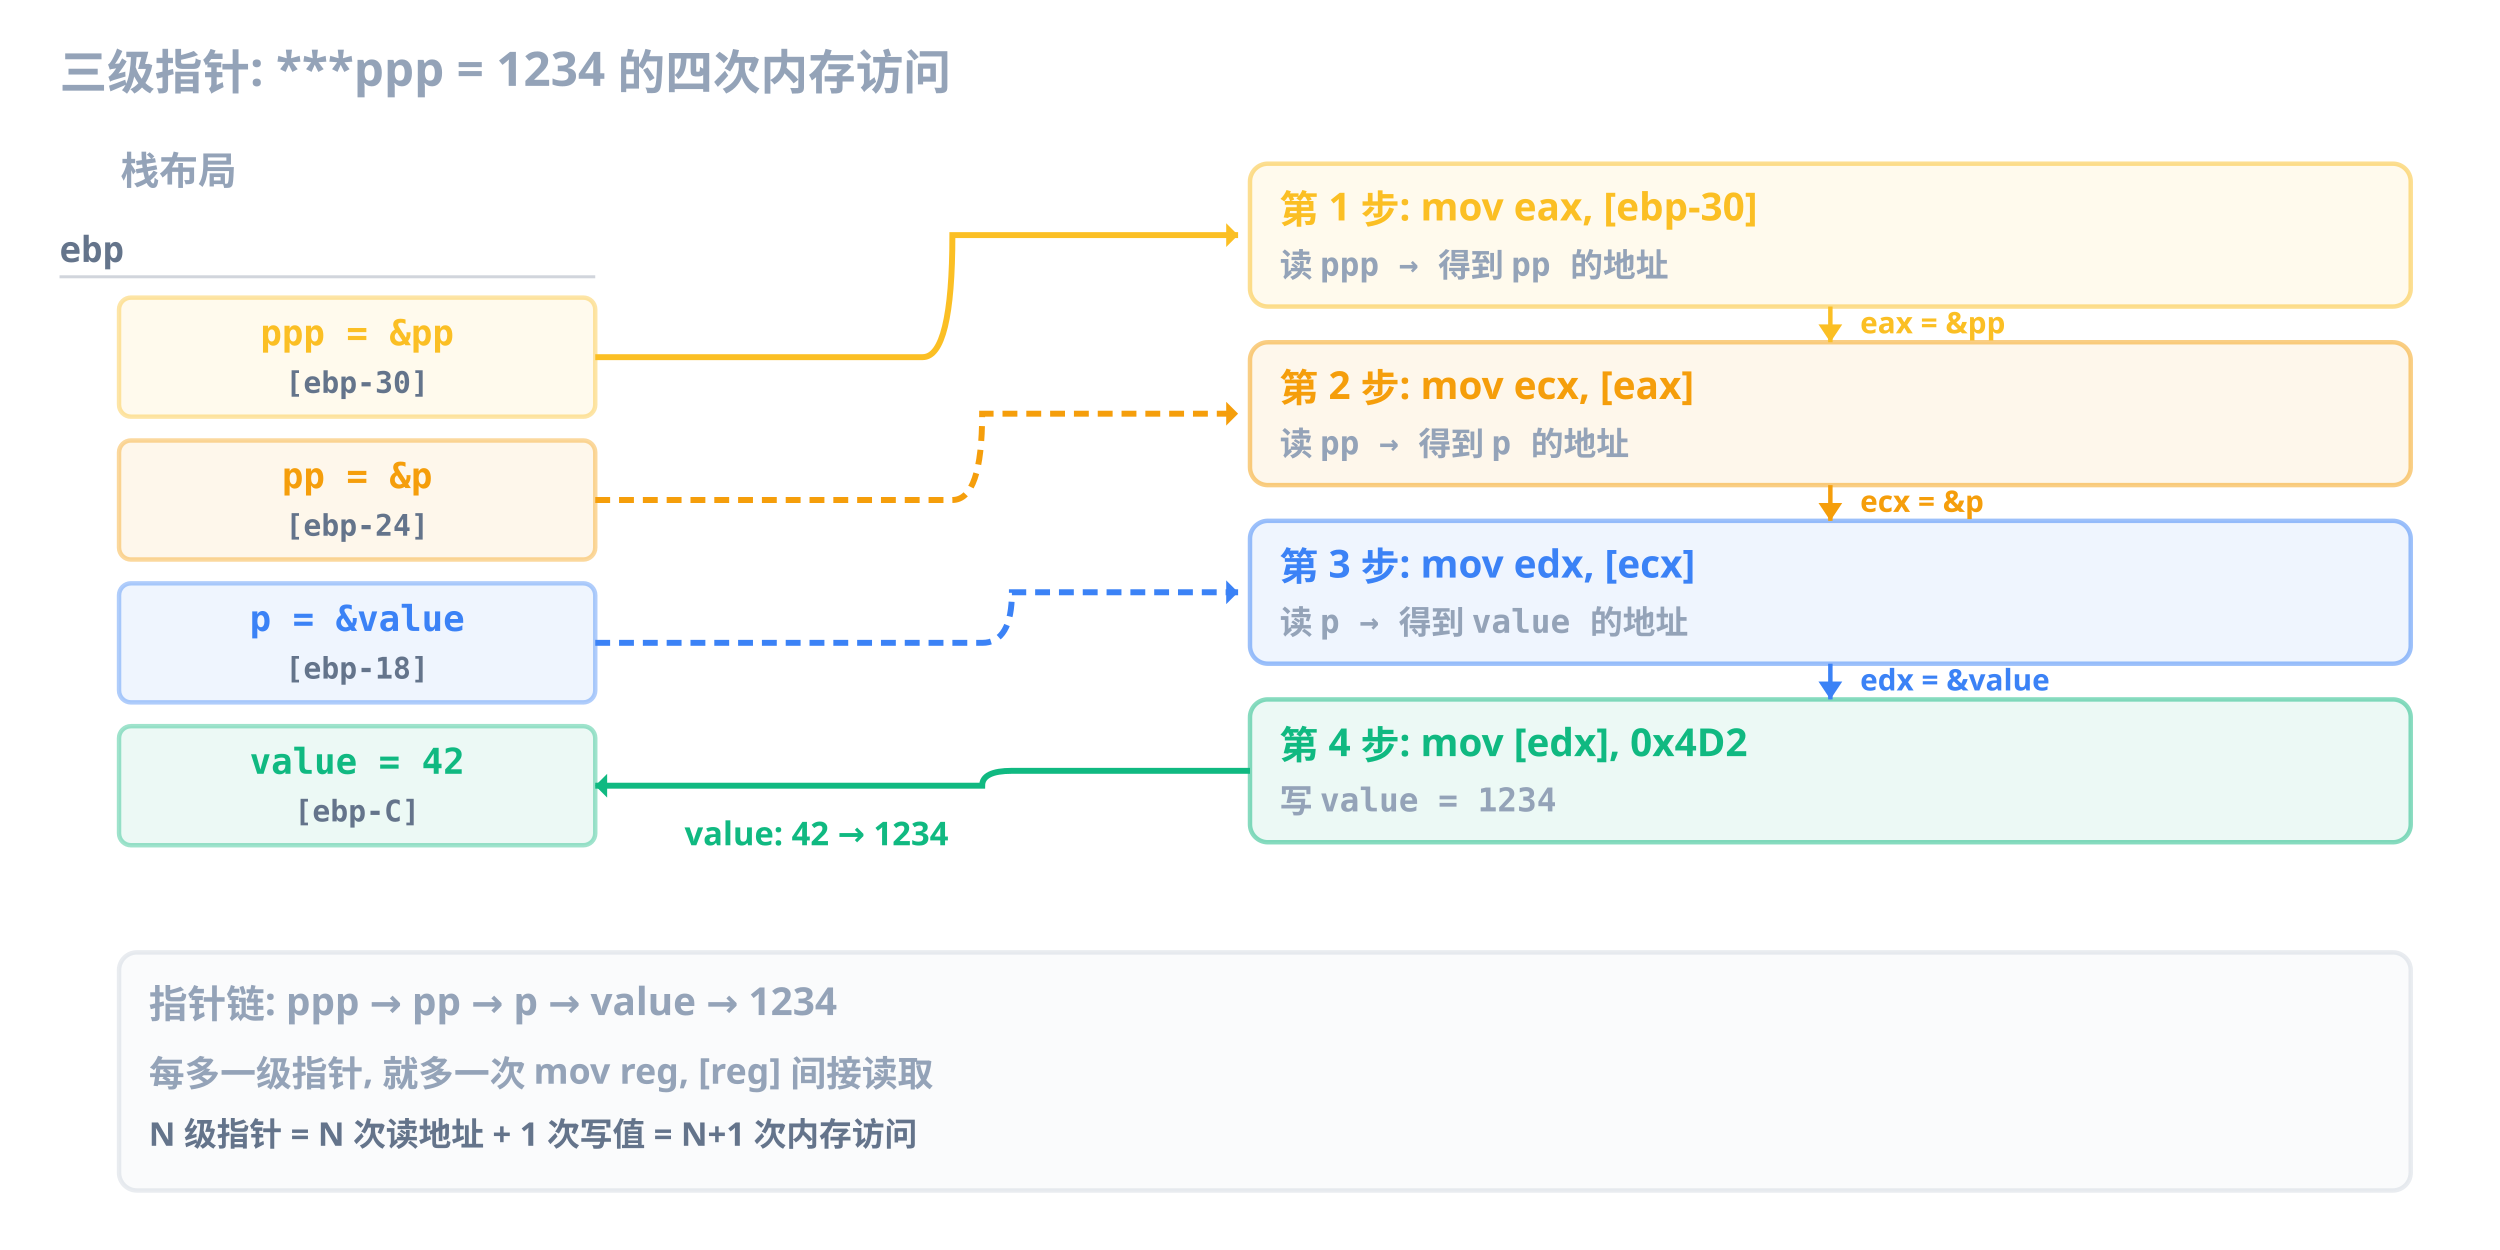
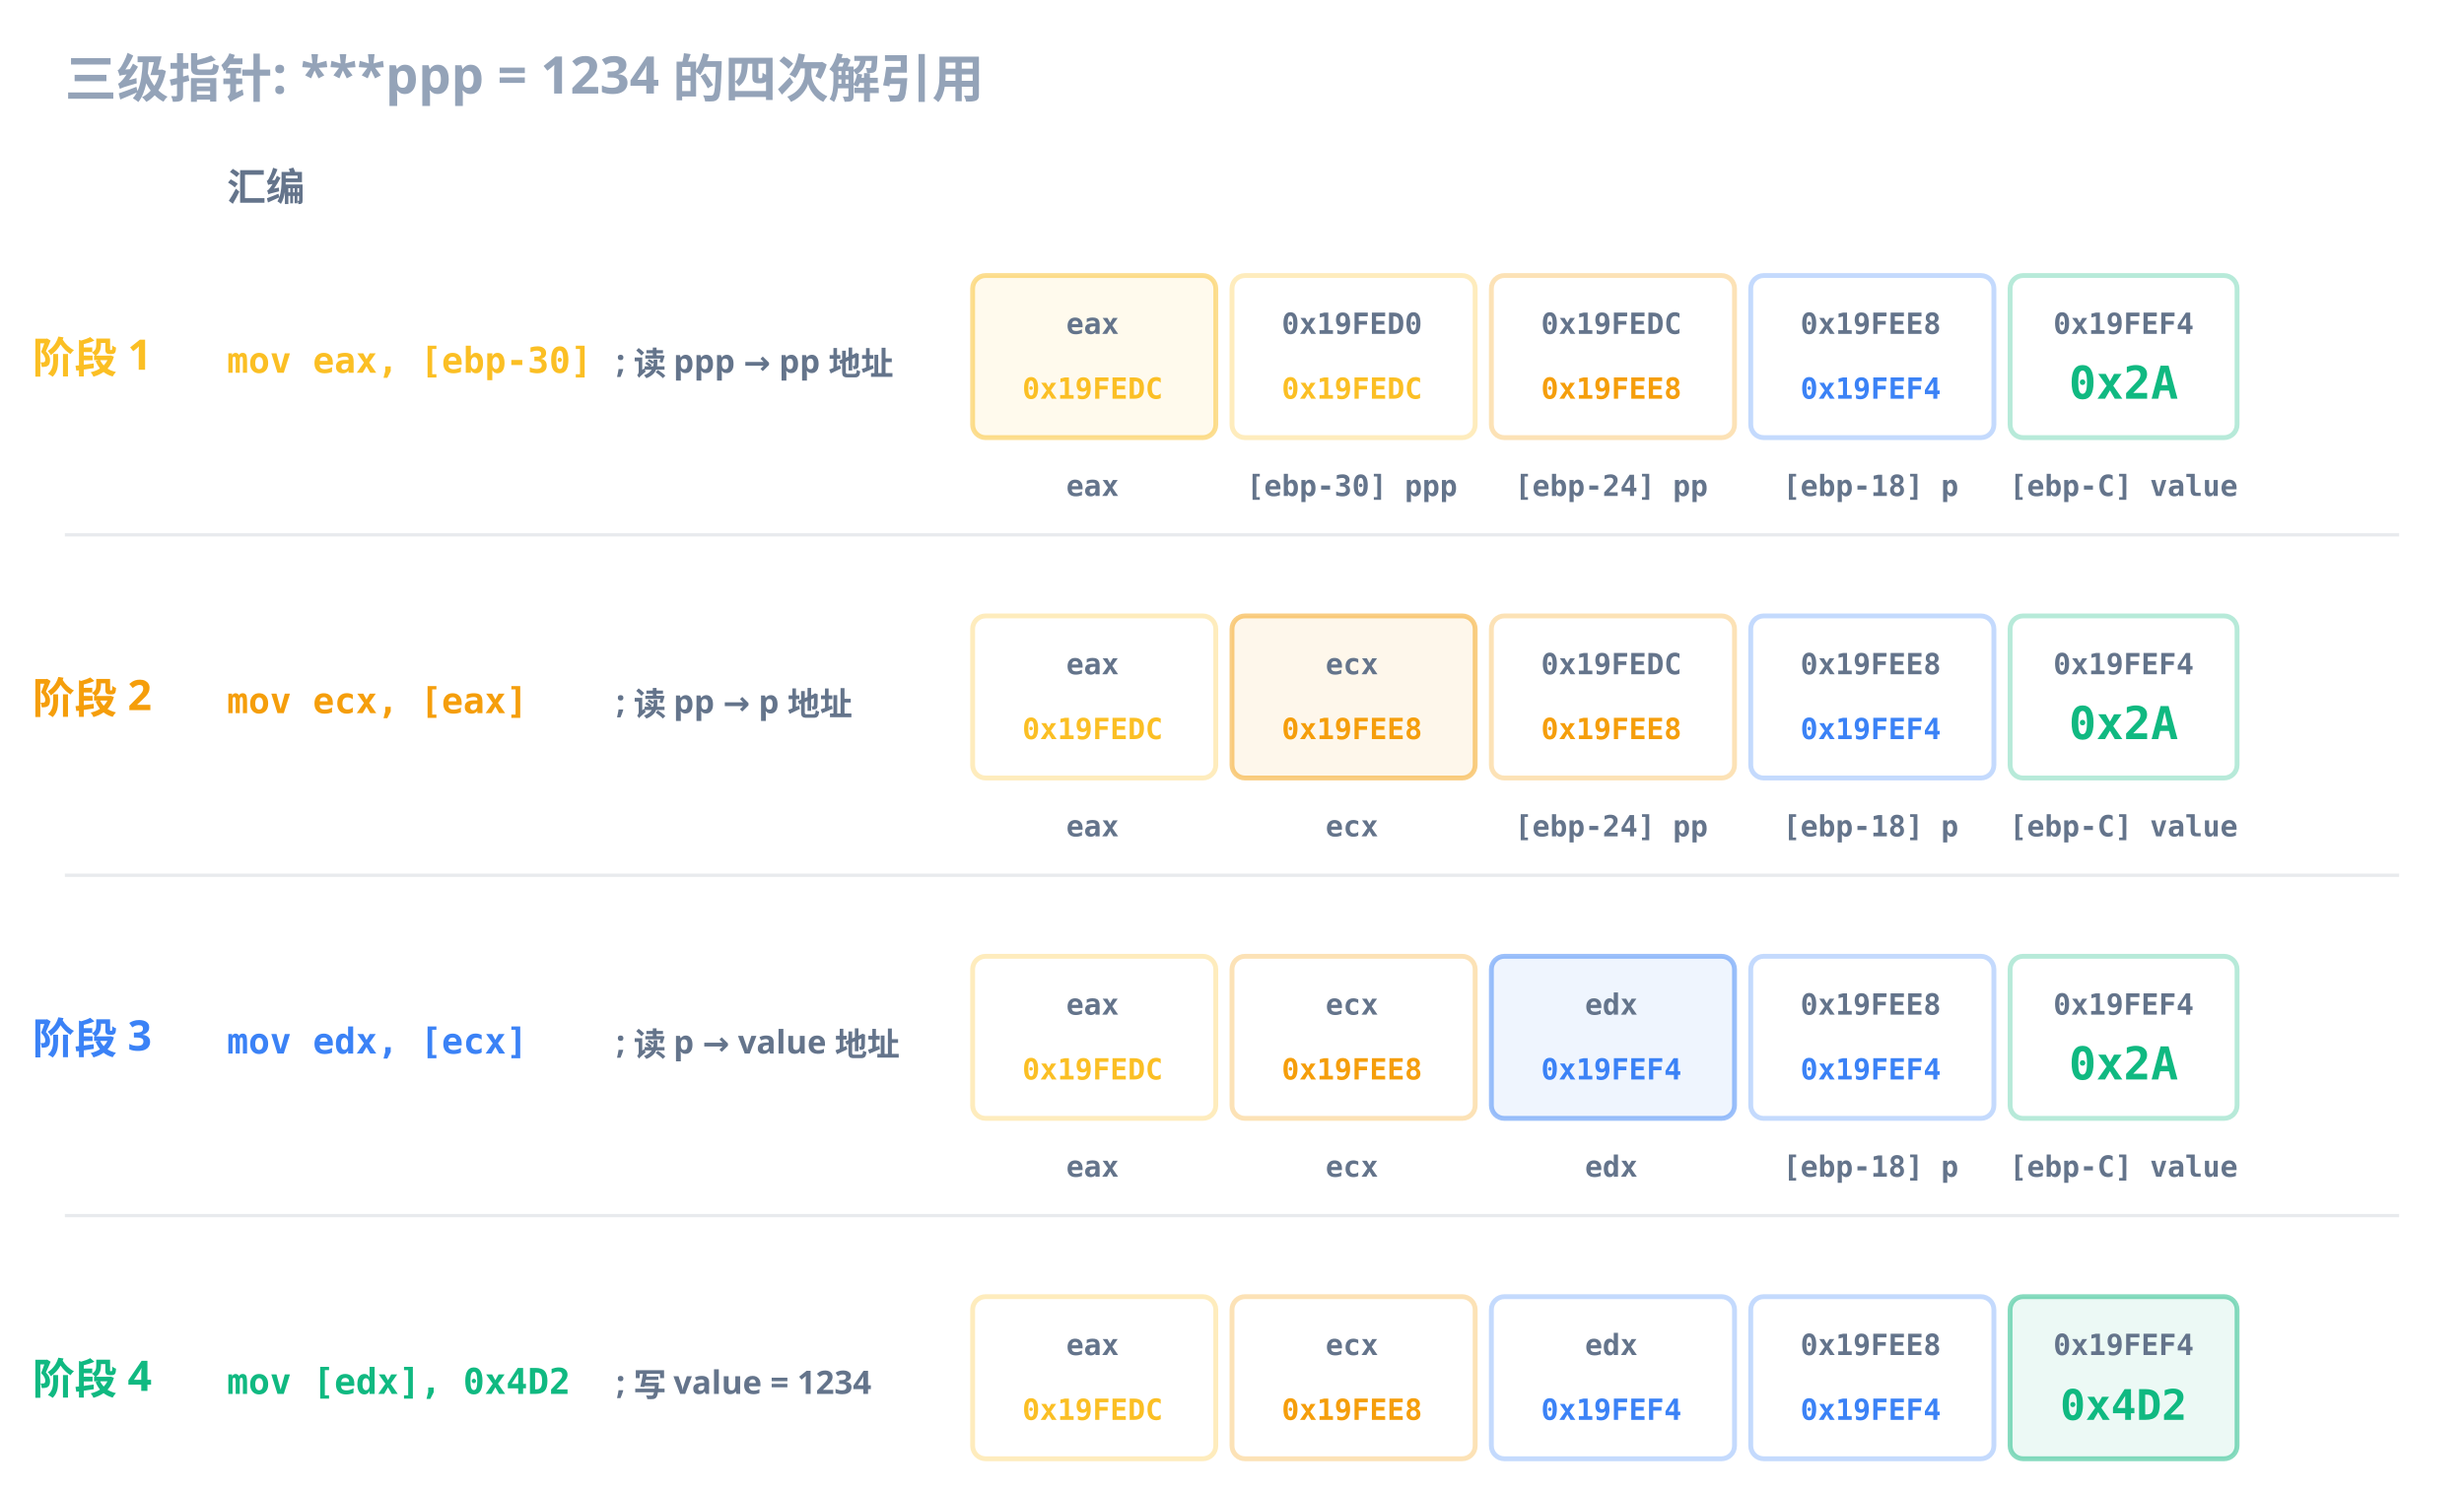
- <svg xmlns="http://www.w3.org/2000/svg" viewBox="0 0 840 420" width="100%" height="100%" font-family="'Noto Sans SC','Microsoft YaHei','PingFang SC','Hiragino Sans GB',sans-serif" font-size="14">
-   <text x="20" y="30" font-size="16" font-weight="bold" fill="#94a3b8">三级指针: ***ppp = 1234 的四次内存访问</text>
-   <text x="60" y="62" font-size="13" font-weight="bold" text-anchor="middle" fill="#94a3b8">栈布局</text>
-   <text x="20" y="88" font-family="monospace" font-size="12" font-weight="bold" fill="#64748b">ebp</text>
-   <line x1="20" y1="93" x2="200" y2="93" stroke="#64748b" stroke-opacity="0.3" stroke-width="1" />
-   <g transform="translate(40, 100)">
-     <rect x="0" y="0" width="160" height="40" rx="4" fill="#fbbf24" fill-opacity="0.08" stroke="#fbbf24" stroke-opacity="0.4" stroke-width="1.5" />
-     <text x="80" y="16" font-family="monospace" font-size="12" font-weight="bold" text-anchor="middle" fill="#fbbf24">ppp = &amp;pp</text>
-     <text x="80" y="32" font-family="monospace" font-size="10" font-weight="bold" text-anchor="middle" fill="#64748b">[ebp-30]</text>
+ <svg xmlns="http://www.w3.org/2000/svg" viewBox="0 0 760 460" width="100%" height="100%" font-family="'Noto Sans SC','Microsoft YaHei','PingFang SC','Hiragino Sans GB',sans-serif" font-size="14">
+   <text x="20" y="30" font-size="16" font-weight="bold" fill="#94a3b8">三级指针: ***ppp = 1234 的四次解引用</text>
+   <text x="70" y="62" font-size="12" font-weight="bold" fill="#64748b">汇编</text>
+   <g transform="translate(0, 75)">
+     <text x="10" y="40" font-size="13" font-weight="bold" fill="#fbbf24">阶段 1</text>
+     <text x="70" y="40" font-family="monospace" font-size="11" font-weight="bold" fill="#fbbf24">mov eax, [ebp-30]</text>
+     <text x="190" y="40" font-size="10" font-weight="bold" fill="#64748b">; 读 ppp → pp 地址</text>
+     <rect x="300" y="10" width="75" height="50" rx="4" fill="#fbbf24" fill-opacity="0.08" stroke="#fbbf24" stroke-opacity="0.5" stroke-width="1.5" />
+     <text x="337" y="28" font-family="monospace" font-size="9" font-weight="bold" text-anchor="middle" fill="#64748b">eax</text>
+     <text x="337" y="48" font-family="monospace" font-size="9" font-weight="bold" text-anchor="middle" fill="#fbbf24">0x19FEDC</text>
+     <rect x="380" y="10" width="75" height="50" rx="4" fill="none" stroke="#fbbf24" stroke-opacity="0.3" stroke-width="1.5" />
+     <text x="417" y="28" font-family="monospace" font-size="9" font-weight="bold" text-anchor="middle" fill="#64748b">0x19FED0</text>
+     <text x="417" y="48" font-family="monospace" font-size="9" font-weight="bold" text-anchor="middle" fill="#fbbf24">0x19FEDC</text>
+     <rect x="460" y="10" width="75" height="50" rx="4" fill="none" stroke="#f59e0b" stroke-opacity="0.3" stroke-width="1.5" />
+     <text x="497" y="28" font-family="monospace" font-size="9" font-weight="bold" text-anchor="middle" fill="#64748b">0x19FEDC</text>
+     <text x="497" y="48" font-family="monospace" font-size="9" font-weight="bold" text-anchor="middle" fill="#f59e0b">0x19FEE8</text>
+     <rect x="540" y="10" width="75" height="50" rx="4" fill="none" stroke="#3b82f6" stroke-opacity="0.3" stroke-width="1.5" />
+     <text x="577" y="28" font-family="monospace" font-size="9" font-weight="bold" text-anchor="middle" fill="#64748b">0x19FEE8</text>
+     <text x="577" y="48" font-family="monospace" font-size="9" font-weight="bold" text-anchor="middle" fill="#3b82f6">0x19FEF4</text>
+     <rect x="620" y="10" width="70" height="50" rx="4" fill="none" stroke="#10b981" stroke-opacity="0.3" stroke-width="1.5" />
+     <text x="655" y="28" font-family="monospace" font-size="9" font-weight="bold" text-anchor="middle" fill="#64748b">0x19FEF4</text>
+     <text x="655" y="48" font-family="monospace" font-size="14" font-weight="bold" text-anchor="middle" fill="#10b981">0x2A</text>
+     <text x="337" y="78" font-family="monospace" font-size="9" font-weight="bold" text-anchor="middle" fill="#64748b">eax</text>
+     <text x="417" y="78" font-family="monospace" font-size="9" font-weight="bold" text-anchor="middle" fill="#64748b">[ebp-30] ppp</text>
+     <text x="497" y="78" font-family="monospace" font-size="9" font-weight="bold" text-anchor="middle" fill="#64748b">[ebp-24] pp</text>
+     <text x="577" y="78" font-family="monospace" font-size="9" font-weight="bold" text-anchor="middle" fill="#64748b">[ebp-18] p</text>
+     <text x="655" y="78" font-family="monospace" font-size="9" font-weight="bold" text-anchor="middle" fill="#64748b">[ebp-C] value</text>
  </g>
-   <g transform="translate(40, 148)">
-     <rect x="0" y="0" width="160" height="40" rx="4" fill="#f59e0b" fill-opacity="0.08" stroke="#f59e0b" stroke-opacity="0.4" stroke-width="1.5" />
-     <text x="80" y="16" font-family="monospace" font-size="12" font-weight="bold" text-anchor="middle" fill="#f59e0b">pp = &amp;p</text>
-     <text x="80" y="32" font-family="monospace" font-size="10" font-weight="bold" text-anchor="middle" fill="#64748b">[ebp-24]</text>
+   <line x1="20" y1="165" x2="740" y2="165" stroke="#64748b" stroke-opacity="0.15" stroke-width="1" />
+   <g transform="translate(0, 180)">
+     <text x="10" y="40" font-size="13" font-weight="bold" fill="#f59e0b">阶段 2</text>
+     <text x="70" y="40" font-family="monospace" font-size="11" font-weight="bold" fill="#f59e0b">mov ecx, [eax]</text>
+     <text x="190" y="40" font-size="10" font-weight="bold" fill="#64748b">; 读 pp → p 地址</text>
+     <rect x="300" y="10" width="75" height="50" rx="4" fill="none" stroke="#fbbf24" stroke-opacity="0.3" stroke-width="1.5" />
+     <text x="337" y="28" font-family="monospace" font-size="9" font-weight="bold" text-anchor="middle" fill="#64748b">eax</text>
+     <text x="337" y="48" font-family="monospace" font-size="9" font-weight="bold" text-anchor="middle" fill="#fbbf24">0x19FEDC</text>
+     <rect x="380" y="10" width="75" height="50" rx="4" fill="#f59e0b" fill-opacity="0.08" stroke="#f59e0b" stroke-opacity="0.5" stroke-width="1.5" />
+     <text x="417" y="28" font-family="monospace" font-size="9" font-weight="bold" text-anchor="middle" fill="#64748b">ecx</text>
+     <text x="417" y="48" font-family="monospace" font-size="9" font-weight="bold" text-anchor="middle" fill="#f59e0b">0x19FEE8</text>
+     <rect x="460" y="10" width="75" height="50" rx="4" fill="none" stroke="#f59e0b" stroke-opacity="0.3" stroke-width="1.5" />
+     <text x="497" y="28" font-family="monospace" font-size="9" font-weight="bold" text-anchor="middle" fill="#64748b">0x19FEDC</text>
+     <text x="497" y="48" font-family="monospace" font-size="9" font-weight="bold" text-anchor="middle" fill="#f59e0b">0x19FEE8</text>
+     <rect x="540" y="10" width="75" height="50" rx="4" fill="none" stroke="#3b82f6" stroke-opacity="0.3" stroke-width="1.5" />
+     <text x="577" y="28" font-family="monospace" font-size="9" font-weight="bold" text-anchor="middle" fill="#64748b">0x19FEE8</text>
+     <text x="577" y="48" font-family="monospace" font-size="9" font-weight="bold" text-anchor="middle" fill="#3b82f6">0x19FEF4</text>
+     <rect x="620" y="10" width="70" height="50" rx="4" fill="none" stroke="#10b981" stroke-opacity="0.3" stroke-width="1.5" />
+     <text x="655" y="28" font-family="monospace" font-size="9" font-weight="bold" text-anchor="middle" fill="#64748b">0x19FEF4</text>
+     <text x="655" y="48" font-family="monospace" font-size="14" font-weight="bold" text-anchor="middle" fill="#10b981">0x2A</text>
+     <text x="337" y="78" font-family="monospace" font-size="9" font-weight="bold" text-anchor="middle" fill="#64748b">eax</text>
+     <text x="417" y="78" font-family="monospace" font-size="9" font-weight="bold" text-anchor="middle" fill="#64748b">ecx</text>
+     <text x="497" y="78" font-family="monospace" font-size="9" font-weight="bold" text-anchor="middle" fill="#64748b">[ebp-24] pp</text>
+     <text x="577" y="78" font-family="monospace" font-size="9" font-weight="bold" text-anchor="middle" fill="#64748b">[ebp-18] p</text>
+     <text x="655" y="78" font-family="monospace" font-size="9" font-weight="bold" text-anchor="middle" fill="#64748b">[ebp-C] value</text>
  </g>
-   <g transform="translate(40, 196)">
-     <rect x="0" y="0" width="160" height="40" rx="4" fill="#3b82f6" fill-opacity="0.08" stroke="#3b82f6" stroke-opacity="0.4" stroke-width="1.5" />
-     <text x="80" y="16" font-family="monospace" font-size="12" font-weight="bold" text-anchor="middle" fill="#3b82f6">p = &amp;value</text>
-     <text x="80" y="32" font-family="monospace" font-size="10" font-weight="bold" text-anchor="middle" fill="#64748b">[ebp-18]</text>
+   <line x1="20" y1="270" x2="740" y2="270" stroke="#64748b" stroke-opacity="0.15" stroke-width="1" />
+   <g transform="translate(0, 285)">
+     <text x="10" y="40" font-size="13" font-weight="bold" fill="#3b82f6">阶段 3</text>
+     <text x="70" y="40" font-family="monospace" font-size="11" font-weight="bold" fill="#3b82f6">mov edx, [ecx]</text>
+     <text x="190" y="40" font-size="10" font-weight="bold" fill="#64748b">; 读 p → value 地址</text>
+     <rect x="300" y="10" width="75" height="50" rx="4" fill="none" stroke="#fbbf24" stroke-opacity="0.3" stroke-width="1.5" />
+     <text x="337" y="28" font-family="monospace" font-size="9" font-weight="bold" text-anchor="middle" fill="#64748b">eax</text>
+     <text x="337" y="48" font-family="monospace" font-size="9" font-weight="bold" text-anchor="middle" fill="#fbbf24">0x19FEDC</text>
+     <rect x="380" y="10" width="75" height="50" rx="4" fill="none" stroke="#f59e0b" stroke-opacity="0.3" stroke-width="1.5" />
+     <text x="417" y="28" font-family="monospace" font-size="9" font-weight="bold" text-anchor="middle" fill="#64748b">ecx</text>
+     <text x="417" y="48" font-family="monospace" font-size="9" font-weight="bold" text-anchor="middle" fill="#f59e0b">0x19FEE8</text>
+     <rect x="460" y="10" width="75" height="50" rx="4" fill="#3b82f6" fill-opacity="0.08" stroke="#3b82f6" stroke-opacity="0.5" stroke-width="1.5" />
+     <text x="497" y="28" font-family="monospace" font-size="9" font-weight="bold" text-anchor="middle" fill="#64748b">edx</text>
+     <text x="497" y="48" font-family="monospace" font-size="9" font-weight="bold" text-anchor="middle" fill="#3b82f6">0x19FEF4</text>
+     <rect x="540" y="10" width="75" height="50" rx="4" fill="none" stroke="#3b82f6" stroke-opacity="0.3" stroke-width="1.5" />
+     <text x="577" y="28" font-family="monospace" font-size="9" font-weight="bold" text-anchor="middle" fill="#64748b">0x19FEE8</text>
+     <text x="577" y="48" font-family="monospace" font-size="9" font-weight="bold" text-anchor="middle" fill="#3b82f6">0x19FEF4</text>
+     <rect x="620" y="10" width="70" height="50" rx="4" fill="none" stroke="#10b981" stroke-opacity="0.3" stroke-width="1.5" />
+     <text x="655" y="28" font-family="monospace" font-size="9" font-weight="bold" text-anchor="middle" fill="#64748b">0x19FEF4</text>
+     <text x="655" y="48" font-family="monospace" font-size="14" font-weight="bold" text-anchor="middle" fill="#10b981">0x2A</text>
+     <text x="337" y="78" font-family="monospace" font-size="9" font-weight="bold" text-anchor="middle" fill="#64748b">eax</text>
+     <text x="417" y="78" font-family="monospace" font-size="9" font-weight="bold" text-anchor="middle" fill="#64748b">ecx</text>
+     <text x="497" y="78" font-family="monospace" font-size="9" font-weight="bold" text-anchor="middle" fill="#64748b">edx</text>
+     <text x="577" y="78" font-family="monospace" font-size="9" font-weight="bold" text-anchor="middle" fill="#64748b">[ebp-18] p</text>
+     <text x="655" y="78" font-family="monospace" font-size="9" font-weight="bold" text-anchor="middle" fill="#64748b">[ebp-C] value</text>
  </g>
-   <g transform="translate(40, 244)">
-     <rect x="0" y="0" width="160" height="40" rx="4" fill="#10b981" fill-opacity="0.08" stroke="#10b981" stroke-opacity="0.4" stroke-width="1.5" />
-     <text x="80" y="16" font-family="monospace" font-size="12" font-weight="bold" text-anchor="middle" fill="#10b981">value = 42</text>
-     <text x="80" y="32" font-family="monospace" font-size="10" font-weight="bold" text-anchor="middle" fill="#64748b">[ebp-C]</text>
-   </g>
-   <g transform="translate(420, 55)">
-     <rect x="0" y="0" width="390" height="48" rx="6" fill="#fbbf24" fill-opacity="0.08" stroke="#fbbf24" stroke-opacity="0.5" stroke-width="1.5" />
-     <text x="10" y="20" font-size="13" font-weight="bold" fill="#fbbf24">第 1 步: mov eax, [ebp-30]</text>
-     <text x="10" y="38" font-family="monospace" font-size="11" font-weight="bold" fill="#94a3b8">读 ppp → 得到 pp 的地址</text>
-   </g>
-   <g transform="translate(420, 115)">
-     <rect x="0" y="0" width="390" height="48" rx="6" fill="#f59e0b" fill-opacity="0.08" stroke="#f59e0b" stroke-opacity="0.5" stroke-width="1.5" />
-     <text x="10" y="20" font-size="13" font-weight="bold" fill="#f59e0b">第 2 步: mov ecx, [eax]</text>
-     <text x="10" y="38" font-family="monospace" font-size="11" font-weight="bold" fill="#94a3b8">读 pp → 得到 p 的地址</text>
-   </g>
-   <g transform="translate(420, 175)">
-     <rect x="0" y="0" width="390" height="48" rx="6" fill="#3b82f6" fill-opacity="0.08" stroke="#3b82f6" stroke-opacity="0.5" stroke-width="1.5" />
-     <text x="10" y="20" font-size="13" font-weight="bold" fill="#3b82f6">第 3 步: mov edx, [ecx]</text>
-     <text x="10" y="38" font-family="monospace" font-size="11" font-weight="bold" fill="#94a3b8">读 p → 得到 value 的地址</text>
-   </g>
-   <g transform="translate(420, 235)">
-     <rect x="0" y="0" width="390" height="48" rx="6" fill="#10b981" fill-opacity="0.08" stroke="#10b981" stroke-opacity="0.5" stroke-width="1.5" />
-     <text x="10" y="20" font-size="13" font-weight="bold" fill="#10b981">第 4 步: mov [edx], 0x4D2</text>
-     <text x="10" y="38" font-family="monospace" font-size="11" font-weight="bold" fill="#94a3b8">写 value = 1234</text>
-   </g>
-   <path d="M 200 120 L 310 120 Q 320 120 320 79 L 416 79" fill="none" stroke="#fbbf24" stroke-width="2" />
-   <polygon points="412,75 416,79 412,83" fill="#fbbf24" />
-   <line x1="615" y1="103" x2="615" y2="115" stroke="#fbbf24" stroke-width="1.5" />
-   <polygon points="611,109 615,115 619,109" fill="#fbbf24" />
-   <text x="625" y="112" font-size="10" font-weight="bold" fill="#fbbf24">eax = &amp;pp</text>
-   <path d="M 200 168 L 320 168 Q 330 168 330 139 L 416 139" fill="none" stroke="#f59e0b" stroke-width="2" stroke-dasharray="5,3" />
-   <polygon points="412,135 416,139 412,143" fill="#f59e0b" />
-   <line x1="615" y1="163" x2="615" y2="175" stroke="#f59e0b" stroke-width="1.5" />
-   <polygon points="611,169 615,175 619,169" fill="#f59e0b" />
-   <text x="625" y="172" font-size="10" font-weight="bold" fill="#f59e0b">ecx = &amp;p</text>
-   <path d="M 200 216 L 330 216 Q 340 216 340 199 L 416 199" fill="none" stroke="#3b82f6" stroke-width="2" stroke-dasharray="5,3" />
-   <polygon points="412,195 416,199 412,203" fill="#3b82f6" />
-   <line x1="615" y1="223" x2="615" y2="235" stroke="#3b82f6" stroke-width="1.5" />
-   <polygon points="611,229 615,235 619,229" fill="#3b82f6" />
-   <text x="625" y="232" font-size="10" font-weight="bold" fill="#3b82f6">edx = &amp;value</text>
-   <path d="M 420 259 L 340 259 Q 330 259 330 264 L 200 264" fill="none" stroke="#10b981" stroke-width="2" />
-   <polygon points="204,260 200,264 204,268" fill="#10b981" />
-   <text x="230" y="284" font-size="11" font-weight="bold" fill="#10b981">value: 42 → 1234</text>
-   <g transform="translate(40, 320)">
-     <rect x="0" y="0" width="770" height="80" rx="6" fill="#94a3b8" fill-opacity="0.05" stroke="#94a3b8" stroke-opacity="0.2" stroke-width="1.5" />
-     <text x="10" y="22" font-size="13" font-weight="bold" fill="#94a3b8">指针链: ppp → pp → p → value → 1234</text>
-     <text x="10" y="45" font-size="12" font-weight="bold" fill="#94a3b8">每多一级指针, 就多一次 mov reg, [reg] 间接读取</text>
-     <text x="10" y="65" font-size="11" font-weight="bold" fill="#64748b">N 级指针 = N 次读地址 + 1 次写值 = N+1 次内存访问</text>
+   <line x1="20" y1="375" x2="740" y2="375" stroke="#64748b" stroke-opacity="0.15" stroke-width="1" />
+   <g transform="translate(0, 390)">
+     <text x="10" y="40" font-size="13" font-weight="bold" fill="#10b981">阶段 4</text>
+     <text x="70" y="40" font-family="monospace" font-size="11" font-weight="bold" fill="#10b981">mov [edx], 0x4D2</text>
+     <text x="190" y="40" font-size="10" font-weight="bold" fill="#64748b">; 写 value = 1234</text>
+     <rect x="300" y="10" width="75" height="50" rx="4" fill="none" stroke="#fbbf24" stroke-opacity="0.3" stroke-width="1.5" />
+     <text x="337" y="28" font-family="monospace" font-size="9" font-weight="bold" text-anchor="middle" fill="#64748b">eax</text>
+     <text x="337" y="48" font-family="monospace" font-size="9" font-weight="bold" text-anchor="middle" fill="#fbbf24">0x19FEDC</text>
+     <rect x="380" y="10" width="75" height="50" rx="4" fill="none" stroke="#f59e0b" stroke-opacity="0.3" stroke-width="1.5" />
+     <text x="417" y="28" font-family="monospace" font-size="9" font-weight="bold" text-anchor="middle" fill="#64748b">ecx</text>
+     <text x="417" y="48" font-family="monospace" font-size="9" font-weight="bold" text-anchor="middle" fill="#f59e0b">0x19FEE8</text>
+     <rect x="460" y="10" width="75" height="50" rx="4" fill="none" stroke="#3b82f6" stroke-opacity="0.3" stroke-width="1.5" />
+     <text x="497" y="28" font-family="monospace" font-size="9" font-weight="bold" text-anchor="middle" fill="#64748b">edx</text>
+     <text x="497" y="48" font-family="monospace" font-size="9" font-weight="bold" text-anchor="middle" fill="#3b82f6">0x19FEF4</text>
+     <rect x="540" y="10" width="75" height="50" rx="4" fill="none" stroke="#3b82f6" stroke-opacity="0.3" stroke-width="1.5" />
+     <text x="577" y="28" font-family="monospace" font-size="9" font-weight="bold" text-anchor="middle" fill="#64748b">0x19FEE8</text>
+     <text x="577" y="48" font-family="monospace" font-size="9" font-weight="bold" text-anchor="middle" fill="#3b82f6">0x19FEF4</text>
+     <rect x="620" y="10" width="70" height="50" rx="4" fill="#10b981" fill-opacity="0.08" stroke="#10b981" stroke-opacity="0.5" stroke-width="1.5" />
+     <text x="655" y="28" font-family="monospace" font-size="9" font-weight="bold" text-anchor="middle" fill="#64748b">0x19FEF4</text>
+     <text x="655" y="48" font-family="monospace" font-size="13" font-weight="bold" text-anchor="middle" fill="#10b981">0x4D2</text>
+     <text x="337" y="78" font-family="monospace" font-size="9" font-weight="bold" text-anchor="middle" fill="#64748b">eax</text>
+     <text x="417" y="78" font-family="monospace" font-size="9" font-weight="bold" text-anchor="middle" fill="#64748b">ecx</text>
+     <text x="497" y="78" font-family="monospace" font-size="9" font-weight="bold" text-anchor="middle" fill="#64748b">edx</text>
+     <text x="577" y="78" font-family="monospace" font-size="9" font-weight="bold" text-anchor="middle" fill="#64748b">[ebp-18] p</text>
+     <text x="655" y="78" font-family="monospace" font-size="9" font-weight="bold" text-anchor="middle" fill="#64748b">[ebp-C] value</text>
  </g>
</svg>
